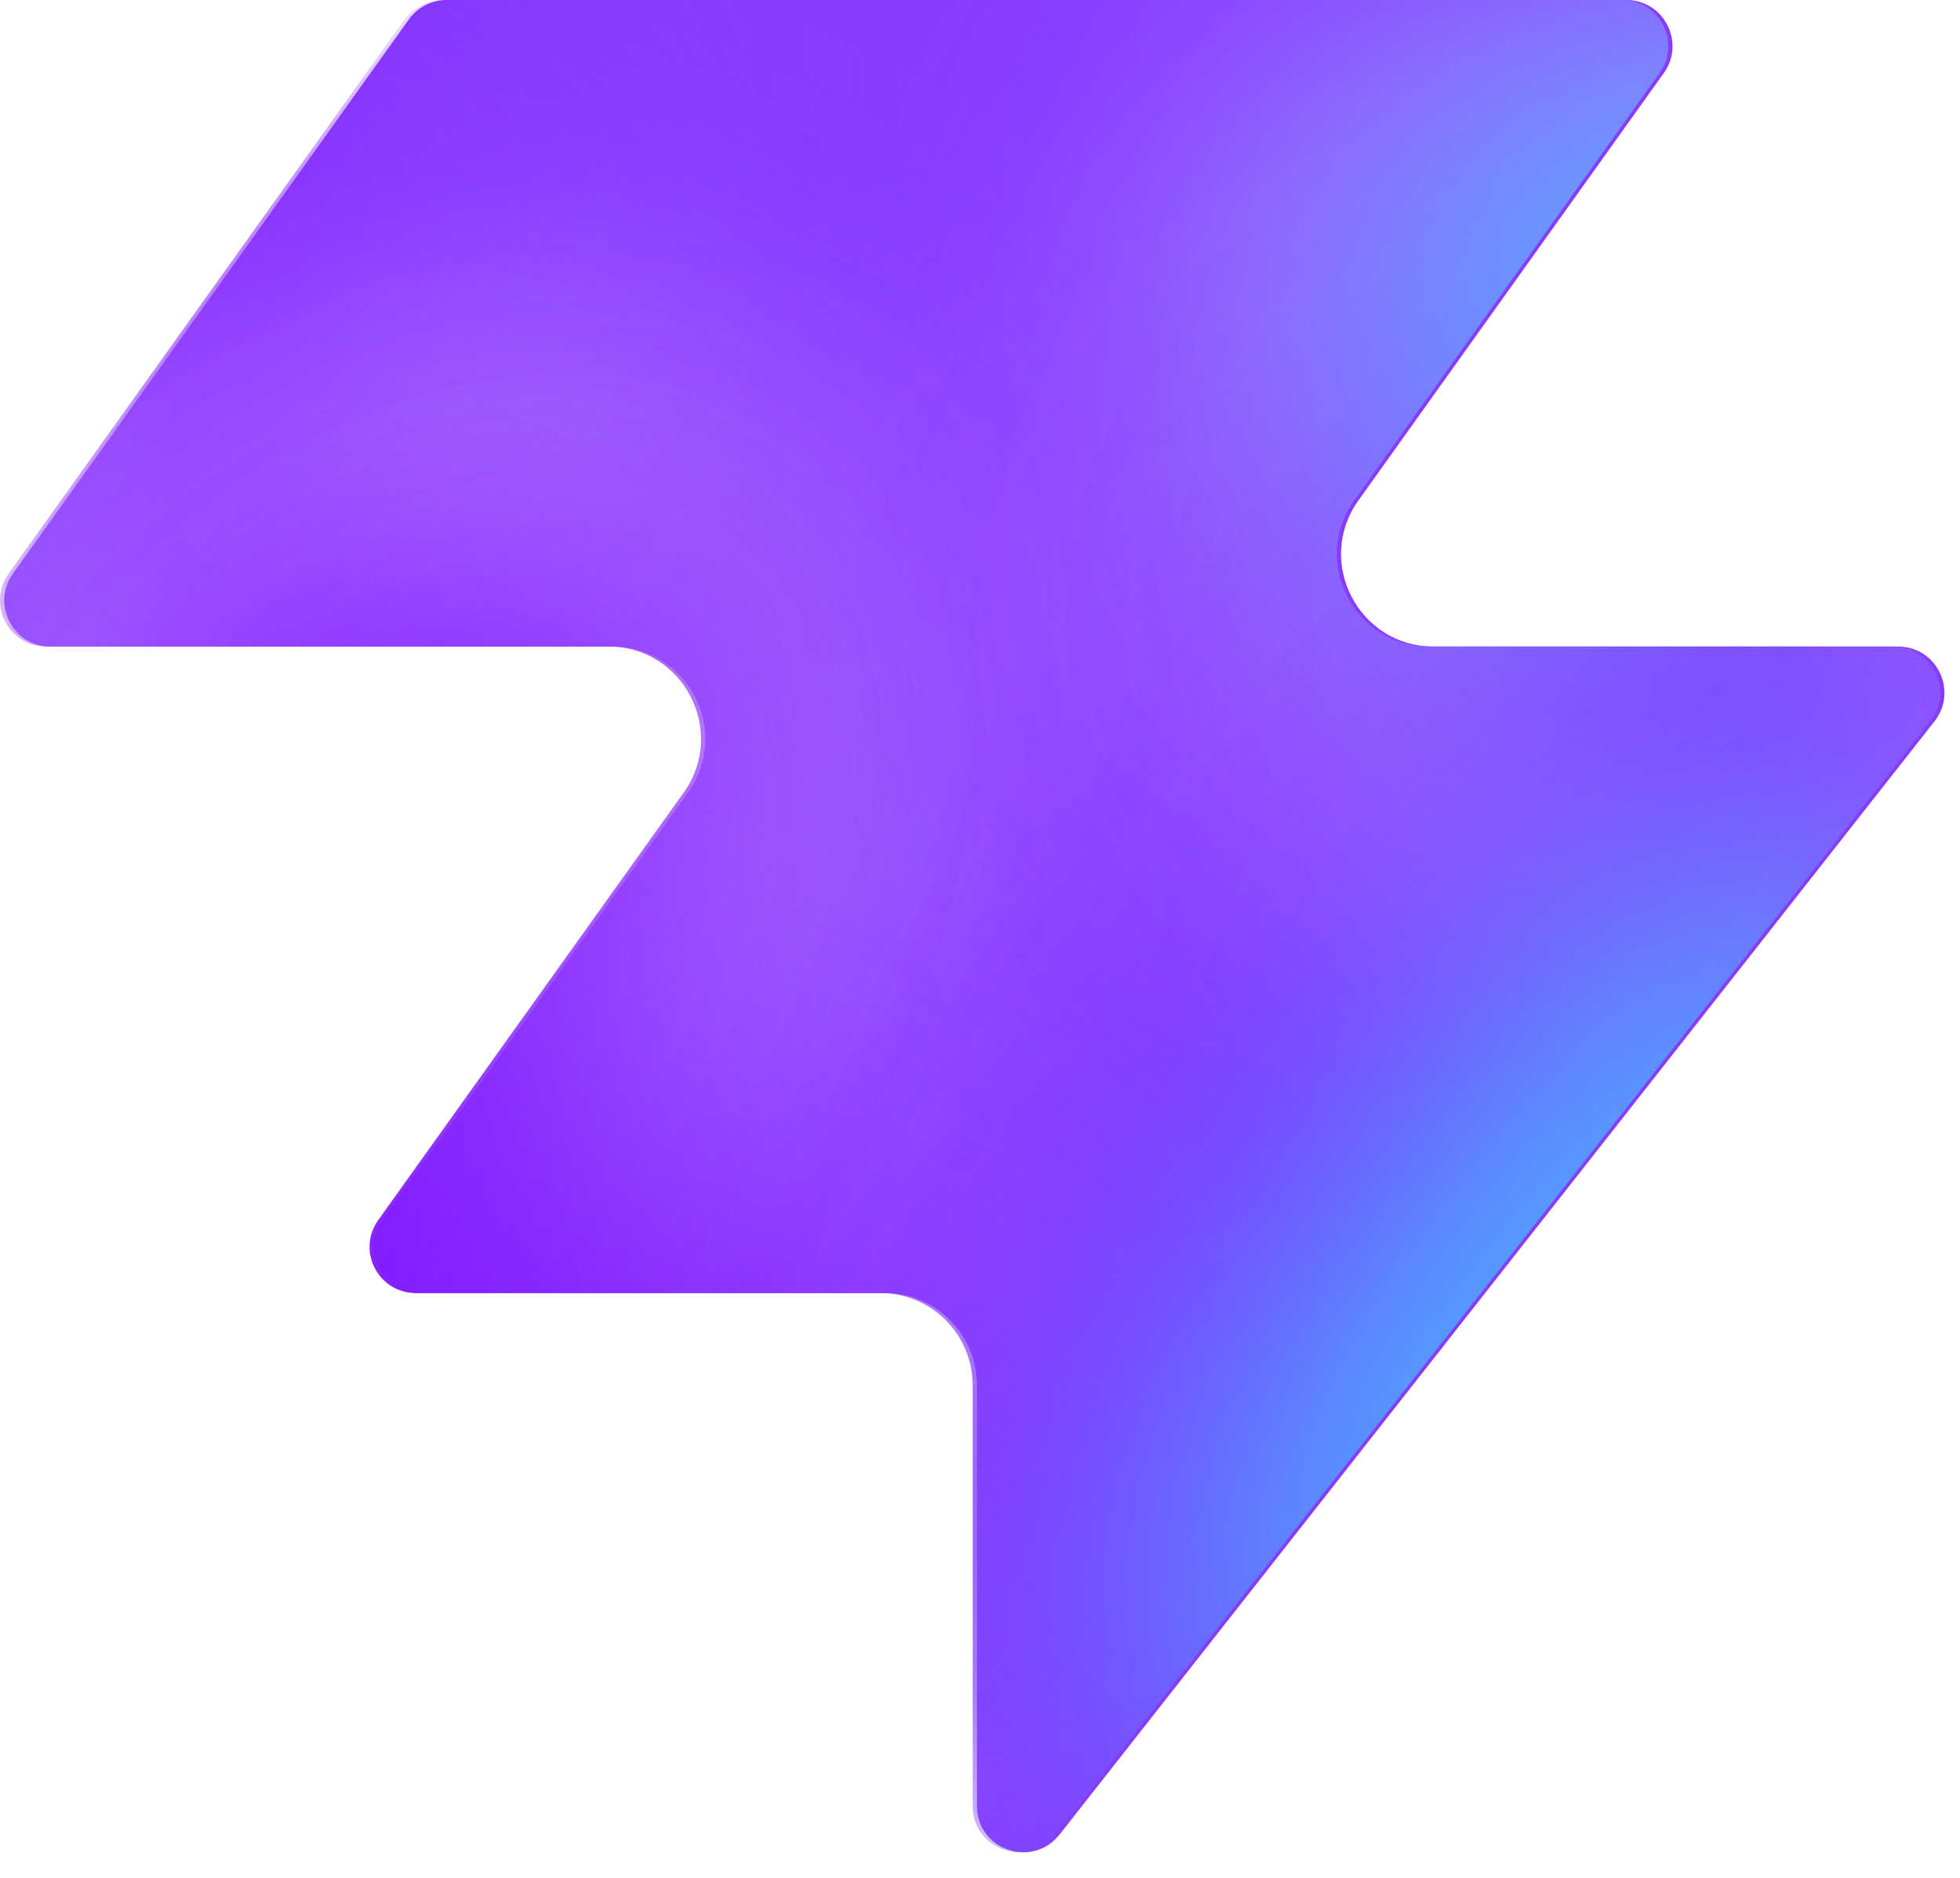
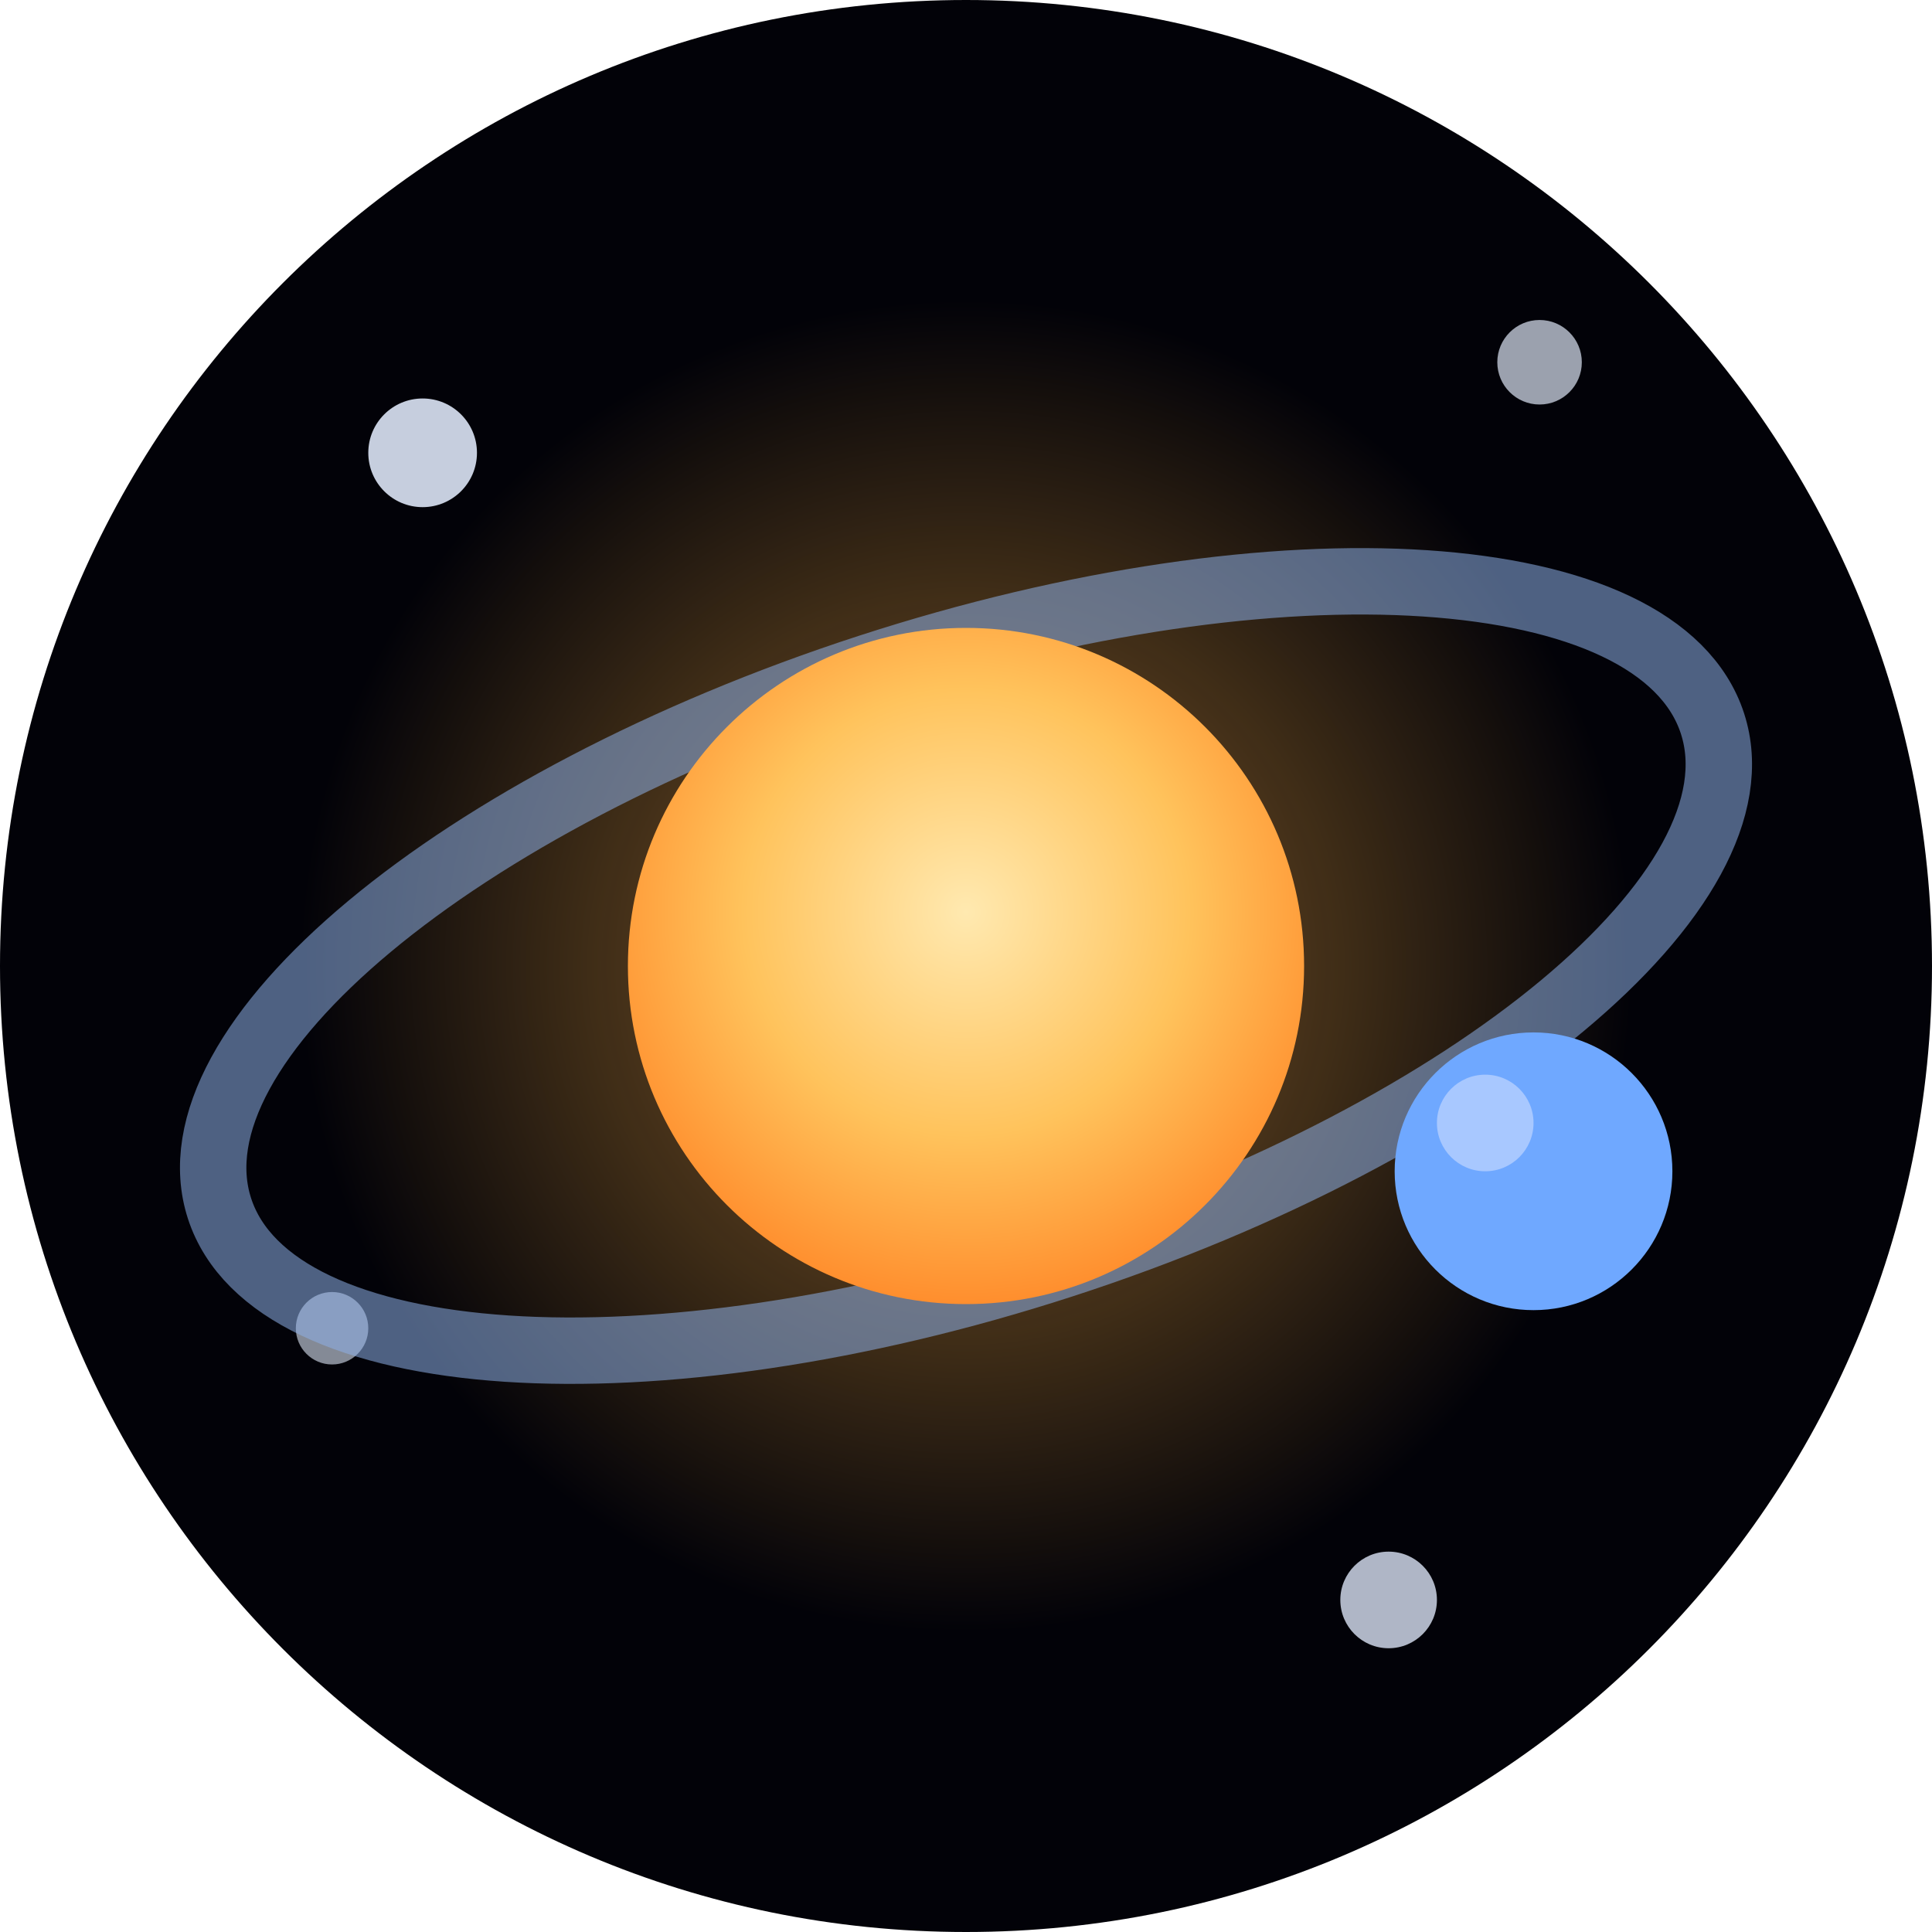
- <svg xmlns="http://www.w3.org/2000/svg" width="48" height="46" fill="none" viewBox="0 0 48 46">
-   <path fill="#863bff" d="M25.946 44.938c-.664.845-2.021.375-2.021-.698V33.937a2.26 2.26 0 0 0-2.262-2.262H10.287c-.92 0-1.456-1.04-.92-1.788l7.48-10.471c1.07-1.497 0-3.578-1.842-3.578H1.237c-.92 0-1.456-1.04-.92-1.788L10.013.474c.214-.297.556-.474.92-.474h28.894c.92 0 1.456 1.04.92 1.788l-7.48 10.471c-1.07 1.498 0 3.579 1.842 3.579h11.377c.943 0 1.473 1.088.89 1.83L25.947 44.94z" style="fill:#863bff;fill:color(display-p3 .525 .23 1);fill-opacity:1" />
-   <mask id="a" width="48" height="46" x="0" y="0" maskUnits="userSpaceOnUse" style="mask-type:alpha">
-     <path fill="#000" d="M25.842 44.938c-.664.844-2.021.375-2.021-.698V33.937a2.26 2.26 0 0 0-2.262-2.262H10.183c-.92 0-1.456-1.04-.92-1.788l7.48-10.471c1.07-1.498 0-3.579-1.842-3.579H1.133c-.92 0-1.456-1.04-.92-1.787L9.91.473c.214-.297.556-.474.92-.474h28.894c.92 0 1.456 1.04.92 1.788l-7.48 10.471c-1.07 1.498 0 3.578 1.842 3.578h11.377c.943 0 1.473 1.088.89 1.832L25.843 44.94z" style="fill:#000;fill-opacity:1" />
-   </mask>
-   <g mask="url(#a)">
-     <g filter="url(#b)">
-       <ellipse cx="5.508" cy="14.704" fill="#ede6ff" rx="5.508" ry="14.704" style="fill:#ede6ff;fill:color(display-p3 .927 .903 1);fill-opacity:1" transform="matrix(.00324 1 1 -.00324 -4.47 31.516)" />
-     </g>
-     <g filter="url(#c)">
-       <ellipse cx="10.399" cy="29.851" fill="#ede6ff" rx="10.399" ry="29.851" style="fill:#ede6ff;fill:color(display-p3 .927 .903 1);fill-opacity:1" transform="matrix(.00324 1 1 -.00324 -39.328 7.883)" />
-     </g>
-     <g filter="url(#d)">
-       <ellipse cx="5.508" cy="30.487" fill="#7e14ff" rx="5.508" ry="30.487" style="fill:#7e14ff;fill:color(display-p3 .492 .077 1);fill-opacity:1" transform="rotate(89.814 -25.913 -14.639)scale(1 -1)" />
-     </g>
-     <g filter="url(#e)">
-       <ellipse cx="5.508" cy="30.599" fill="#7e14ff" rx="5.508" ry="30.599" style="fill:#7e14ff;fill:color(display-p3 .492 .077 1);fill-opacity:1" transform="rotate(89.814 -32.644 -3.334)scale(1 -1)" />
-     </g>
-     <g filter="url(#f)">
-       <ellipse cx="5.508" cy="30.599" fill="#7e14ff" rx="5.508" ry="30.599" style="fill:#7e14ff;fill:color(display-p3 .492 .077 1);fill-opacity:1" transform="matrix(.00324 1 1 -.00324 -34.34 30.47)" />
-     </g>
-     <g filter="url(#g)">
-       <ellipse cx="14.072" cy="22.078" fill="#ede6ff" rx="14.072" ry="22.078" style="fill:#ede6ff;fill:color(display-p3 .927 .903 1);fill-opacity:1" transform="rotate(93.35 24.506 48.493)scale(-1 1)" />
-     </g>
-     <g filter="url(#h)">
-       <ellipse cx="3.47" cy="21.501" fill="#7e14ff" rx="3.47" ry="21.501" style="fill:#7e14ff;fill:color(display-p3 .492 .077 1);fill-opacity:1" transform="rotate(89.009 28.708 47.59)scale(-1 1)" />
-     </g>
-     <g filter="url(#i)">
-       <ellipse cx="3.47" cy="21.501" fill="#7e14ff" rx="3.47" ry="21.501" style="fill:#7e14ff;fill:color(display-p3 .492 .077 1);fill-opacity:1" transform="rotate(89.009 28.708 47.59)scale(-1 1)" />
-     </g>
-     <g filter="url(#j)">
-       <ellipse cx=".387" cy="8.972" fill="#7e14ff" rx="4.407" ry="29.108" style="fill:#7e14ff;fill:color(display-p3 .492 .077 1);fill-opacity:1" transform="rotate(39.51 .387 8.972)" />
-     </g>
-     <g filter="url(#k)">
-       <ellipse cx="47.523" cy="-6.092" fill="#7e14ff" rx="4.407" ry="29.108" style="fill:#7e14ff;fill:color(display-p3 .492 .077 1);fill-opacity:1" transform="rotate(37.892 47.523 -6.092)" />
-     </g>
-     <g filter="url(#l)">
-       <ellipse cx="41.412" cy="6.333" fill="#47bfff" rx="5.971" ry="9.665" style="fill:#47bfff;fill:color(display-p3 .28 .748 1);fill-opacity:1" transform="rotate(37.892 41.412 6.333)" />
-     </g>
-     <g filter="url(#m)">
-       <ellipse cx="-1.879" cy="38.332" fill="#7e14ff" rx="4.407" ry="29.108" style="fill:#7e14ff;fill:color(display-p3 .492 .077 1);fill-opacity:1" transform="rotate(37.892 -1.88 38.332)" />
-     </g>
-     <g filter="url(#n)">
-       <ellipse cx="-1.879" cy="38.332" fill="#7e14ff" rx="4.407" ry="29.108" style="fill:#7e14ff;fill:color(display-p3 .492 .077 1);fill-opacity:1" transform="rotate(37.892 -1.88 38.332)" />
-     </g>
-     <g filter="url(#o)">
-       <ellipse cx="35.651" cy="29.907" fill="#7e14ff" rx="4.407" ry="29.108" style="fill:#7e14ff;fill:color(display-p3 .492 .077 1);fill-opacity:1" transform="rotate(37.892 35.651 29.907)" />
-     </g>
-     <g filter="url(#p)">
-       <ellipse cx="38.418" cy="32.4" fill="#47bfff" rx="5.971" ry="15.297" style="fill:#47bfff;fill:color(display-p3 .28 .748 1);fill-opacity:1" transform="rotate(37.892 38.418 32.4)" />
-     </g>
-   </g>
+ <svg xmlns="http://www.w3.org/2000/svg" width="32" height="32" viewBox="0 0 32 32">
  <defs>
-     <filter id="b" width="60.045" height="41.654" x="-19.77" y="16.149" color-interpolation-filters="sRGB" filterUnits="userSpaceOnUse">
-       <feFlood flood-opacity="0" result="BackgroundImageFix" />
-       <feBlend in="SourceGraphic" in2="BackgroundImageFix" result="shape" />
-       <feGaussianBlur result="effect1_foregroundBlur_2002_17158" stdDeviation="7.659" />
-     </filter>
-     <filter id="c" width="90.34" height="51.437" x="-54.613" y="-7.533" color-interpolation-filters="sRGB" filterUnits="userSpaceOnUse">
-       <feFlood flood-opacity="0" result="BackgroundImageFix" />
-       <feBlend in="SourceGraphic" in2="BackgroundImageFix" result="shape" />
-       <feGaussianBlur result="effect1_foregroundBlur_2002_17158" stdDeviation="7.659" />
-     </filter>
-     <filter id="d" width="79.355" height="29.4" x="-49.64" y="2.03" color-interpolation-filters="sRGB" filterUnits="userSpaceOnUse">
-       <feFlood flood-opacity="0" result="BackgroundImageFix" />
-       <feBlend in="SourceGraphic" in2="BackgroundImageFix" result="shape" />
-       <feGaussianBlur result="effect1_foregroundBlur_2002_17158" stdDeviation="4.596" />
-     </filter>
-     <filter id="e" width="79.579" height="29.4" x="-45.045" y="20.029" color-interpolation-filters="sRGB" filterUnits="userSpaceOnUse">
-       <feFlood flood-opacity="0" result="BackgroundImageFix" />
-       <feBlend in="SourceGraphic" in2="BackgroundImageFix" result="shape" />
-       <feGaussianBlur result="effect1_foregroundBlur_2002_17158" stdDeviation="4.596" />
-     </filter>
-     <filter id="f" width="79.579" height="29.4" x="-43.513" y="21.178" color-interpolation-filters="sRGB" filterUnits="userSpaceOnUse">
-       <feFlood flood-opacity="0" result="BackgroundImageFix" />
-       <feBlend in="SourceGraphic" in2="BackgroundImageFix" result="shape" />
-       <feGaussianBlur result="effect1_foregroundBlur_2002_17158" stdDeviation="4.596" />
-     </filter>
-     <filter id="g" width="74.749" height="58.852" x="15.756" y="-17.901" color-interpolation-filters="sRGB" filterUnits="userSpaceOnUse">
-       <feFlood flood-opacity="0" result="BackgroundImageFix" />
-       <feBlend in="SourceGraphic" in2="BackgroundImageFix" result="shape" />
-       <feGaussianBlur result="effect1_foregroundBlur_2002_17158" stdDeviation="7.659" />
-     </filter>
-     <filter id="h" width="61.377" height="25.362" x="23.548" y="2.284" color-interpolation-filters="sRGB" filterUnits="userSpaceOnUse">
-       <feFlood flood-opacity="0" result="BackgroundImageFix" />
-       <feBlend in="SourceGraphic" in2="BackgroundImageFix" result="shape" />
-       <feGaussianBlur result="effect1_foregroundBlur_2002_17158" stdDeviation="4.596" />
-     </filter>
-     <filter id="i" width="61.377" height="25.362" x="23.548" y="2.284" color-interpolation-filters="sRGB" filterUnits="userSpaceOnUse">
-       <feFlood flood-opacity="0" result="BackgroundImageFix" />
-       <feBlend in="SourceGraphic" in2="BackgroundImageFix" result="shape" />
-       <feGaussianBlur result="effect1_foregroundBlur_2002_17158" stdDeviation="4.596" />
-     </filter>
-     <filter id="j" width="56.045" height="63.649" x="-27.636" y="-22.853" color-interpolation-filters="sRGB" filterUnits="userSpaceOnUse">
-       <feFlood flood-opacity="0" result="BackgroundImageFix" />
-       <feBlend in="SourceGraphic" in2="BackgroundImageFix" result="shape" />
-       <feGaussianBlur result="effect1_foregroundBlur_2002_17158" stdDeviation="4.596" />
-     </filter>
-     <filter id="k" width="54.814" height="64.646" x="20.116" y="-38.415" color-interpolation-filters="sRGB" filterUnits="userSpaceOnUse">
-       <feFlood flood-opacity="0" result="BackgroundImageFix" />
-       <feBlend in="SourceGraphic" in2="BackgroundImageFix" result="shape" />
-       <feGaussianBlur result="effect1_foregroundBlur_2002_17158" stdDeviation="4.596" />
-     </filter>
-     <filter id="l" width="33.541" height="35.313" x="24.641" y="-11.323" color-interpolation-filters="sRGB" filterUnits="userSpaceOnUse">
-       <feFlood flood-opacity="0" result="BackgroundImageFix" />
-       <feBlend in="SourceGraphic" in2="BackgroundImageFix" result="shape" />
-       <feGaussianBlur result="effect1_foregroundBlur_2002_17158" stdDeviation="4.596" />
-     </filter>
-     <filter id="m" width="54.814" height="64.646" x="-29.286" y="6.009" color-interpolation-filters="sRGB" filterUnits="userSpaceOnUse">
-       <feFlood flood-opacity="0" result="BackgroundImageFix" />
-       <feBlend in="SourceGraphic" in2="BackgroundImageFix" result="shape" />
-       <feGaussianBlur result="effect1_foregroundBlur_2002_17158" stdDeviation="4.596" />
-     </filter>
-     <filter id="n" width="54.814" height="64.646" x="-29.286" y="6.009" color-interpolation-filters="sRGB" filterUnits="userSpaceOnUse">
-       <feFlood flood-opacity="0" result="BackgroundImageFix" />
-       <feBlend in="SourceGraphic" in2="BackgroundImageFix" result="shape" />
-       <feGaussianBlur result="effect1_foregroundBlur_2002_17158" stdDeviation="4.596" />
-     </filter>
-     <filter id="o" width="54.814" height="64.646" x="8.244" y="-2.416" color-interpolation-filters="sRGB" filterUnits="userSpaceOnUse">
-       <feFlood flood-opacity="0" result="BackgroundImageFix" />
-       <feBlend in="SourceGraphic" in2="BackgroundImageFix" result="shape" />
-       <feGaussianBlur result="effect1_foregroundBlur_2002_17158" stdDeviation="4.596" />
-     </filter>
-     <filter id="p" width="39.409" height="43.623" x="18.713" y="10.588" color-interpolation-filters="sRGB" filterUnits="userSpaceOnUse">
-       <feFlood flood-opacity="0" result="BackgroundImageFix" />
-       <feBlend in="SourceGraphic" in2="BackgroundImageFix" result="shape" />
-       <feGaussianBlur result="effect1_foregroundBlur_2002_17158" stdDeviation="4.596" />
-     </filter>
+     <radialGradient id="sun" cx="50%" cy="42%" r="60%">
+       <stop offset="0%" stop-color="#ffe9b0" />
+       <stop offset="55%" stop-color="#ffc35c" />
+       <stop offset="100%" stop-color="#ff8a2a" />
+     </radialGradient>
+     <radialGradient id="glow" cx="50%" cy="50%" r="50%">
+       <stop offset="0%" stop-color="#ffb347" stop-opacity="0.55" />
+       <stop offset="100%" stop-color="#ffb347" stop-opacity="0" />
+     </radialGradient>
  </defs>
+   <circle cx="16" cy="16" r="16" fill="#020208" />
+   <circle cx="7" cy="7.5" r="0.9" fill="#dbe4f5" opacity="0.9" />
+   <circle cx="25.5" cy="6" r="0.7" fill="#dbe4f5" opacity="0.7" />
+   <circle cx="23" cy="26.5" r="0.8" fill="#dbe4f5" opacity="0.8" />
+   <circle cx="5.5" cy="22" r="0.6" fill="#dbe4f5" opacity="0.6" />
+   <circle cx="16" cy="16" r="11" fill="url(#glow)" />
+   <ellipse cx="16" cy="16" rx="13" ry="5.2" fill="none" stroke="#8caee6" stroke-width="1.1" stroke-opacity="0.55" transform="rotate(-18 16 16)" />
+   <circle cx="16" cy="16" r="5.6" fill="url(#sun)" />
+   <circle cx="25.4" cy="19.4" r="2.3" fill="#6fa8ff" />
+   <circle cx="24.6" cy="18.6" r="0.8" fill="#a8c8ff" />
</svg>
